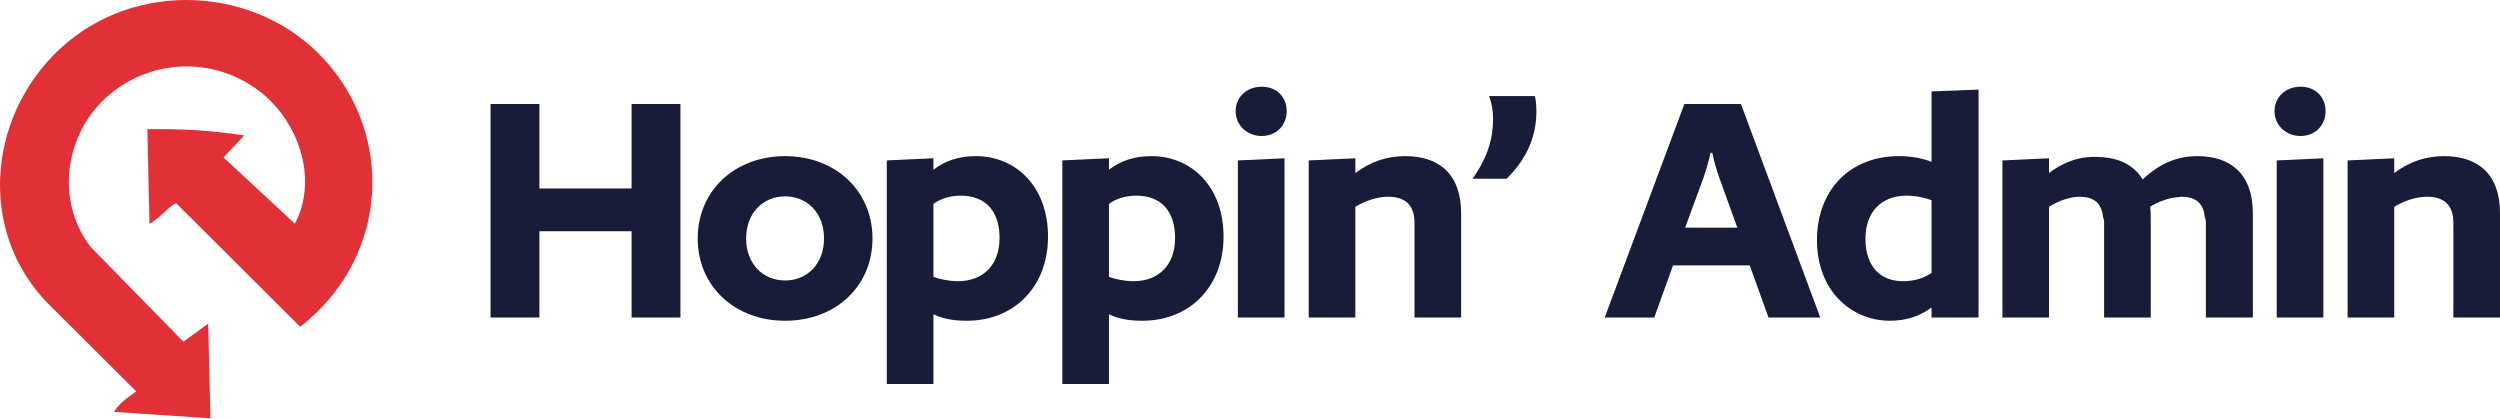
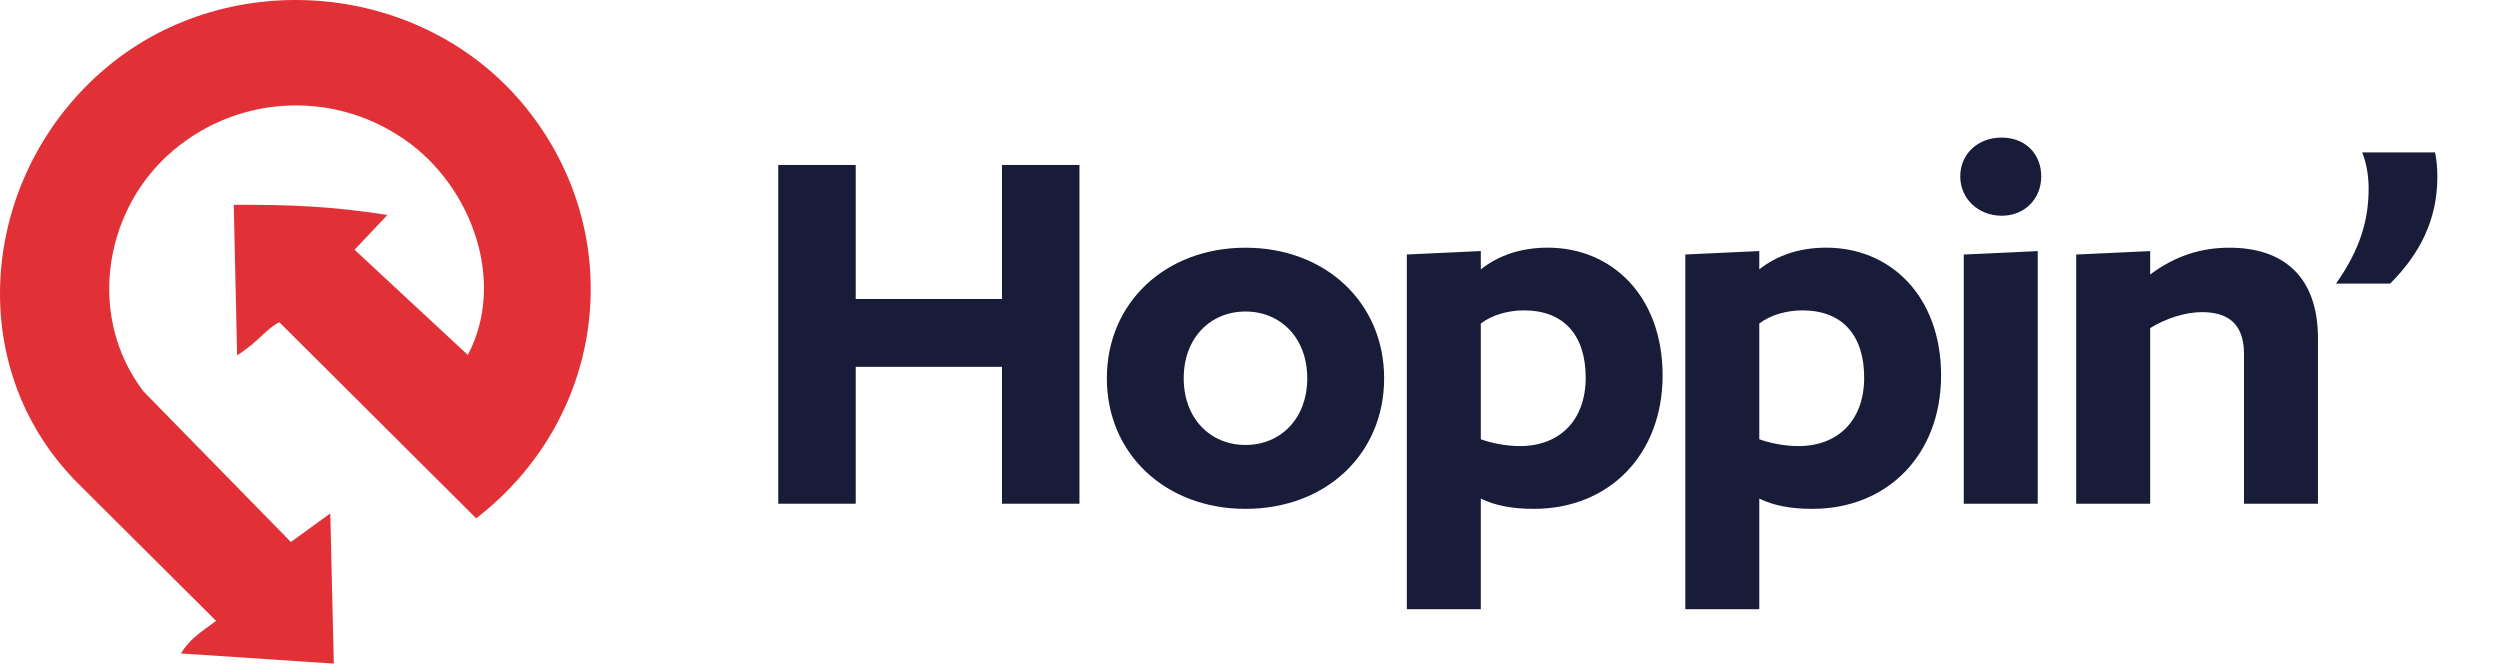
- <svg xmlns="http://www.w3.org/2000/svg" width="257" height="43" viewBox="0 0 257 43" fill="none">
+ <svg xmlns="http://www.w3.org/2000/svg" width="162" height="43" viewBox="0 0 162 43" fill="none">
  <path d="M30.315 23.003C32.811 18.269 30.595 12.079 26.225 9.047C21.378 5.684 15.01 6.237 10.825 10.103C6.671 13.943 5.694 20.646 9.299 25.366L18.848 35.121L21.403 33.269L21.631 43L11.725 42.345C12.284 41.423 12.929 41.019 14.003 40.234L5.079 31.347C-2.586 23.712 -1.259 11.179 6.933 4.346C14.918 -2.315 27.442 -1.224 34.073 6.966C40.686 15.136 39.419 26.972 30.857 33.587L18.103 20.883C17.224 21.318 16.799 22.106 15.365 23.028L15.148 13.273C18.628 13.255 21.411 13.353 25.104 13.928L22.975 16.183L30.32 23.006L30.315 23.003Z" fill="#E23136" />
  <path d="M69.949 32.641H64.928V23.771H55.451V32.641H50.43V10.69H55.451V19.374H64.928V10.69H69.949V32.641Z" fill="#181C39" />
  <path d="M80.708 32.974C75.536 32.974 71.724 29.426 71.724 24.513C71.724 19.6 75.536 16.051 80.708 16.051C85.879 16.051 89.692 19.6 89.692 24.513C89.692 29.426 85.917 32.974 80.708 32.974ZM80.708 20.187C78.442 20.187 76.705 21.886 76.705 24.51C76.705 27.134 78.442 28.834 80.708 28.834C82.974 28.834 84.71 27.134 84.71 24.51C84.71 21.886 82.974 20.187 80.708 20.187Z" fill="#181C39" />
  <path d="M99.393 32.974C97.959 32.974 96.864 32.751 95.957 32.308V39.476H91.163V16.491L95.957 16.268V17.452C97.089 16.564 98.526 16.048 100.3 16.048C104.452 16.048 107.737 19.188 107.737 24.326C107.737 29.464 104.265 32.974 99.395 32.974H99.393ZM98.751 20.113C97.731 20.113 96.674 20.409 95.957 20.964V28.464C96.562 28.687 97.544 28.907 98.486 28.907C101.092 28.907 102.753 27.207 102.753 24.473C102.753 21.739 101.356 20.113 98.751 20.113Z" fill="#181C39" />
  <path d="M117.438 32.974C116.004 32.974 114.909 32.751 114.002 32.308V39.476H109.208V16.491L114.002 16.268V17.452C115.134 16.564 116.571 16.048 118.345 16.048C122.497 16.048 125.782 19.188 125.782 24.326C125.782 29.464 122.309 32.974 117.44 32.974H117.438ZM116.796 20.113C115.776 20.113 114.719 20.409 114.002 20.964V28.464C114.607 28.687 115.589 28.907 116.531 28.907C119.137 28.907 120.798 27.207 120.798 24.473C120.798 21.739 119.401 20.113 116.796 20.113Z" fill="#181C39" />
  <path d="M132.273 11.429C132.273 12.869 131.217 13.98 129.705 13.98C128.194 13.98 127.024 12.872 127.024 11.429C127.024 9.986 128.156 8.915 129.705 8.915C131.254 8.915 132.273 9.986 132.273 11.429ZM132.046 32.641H127.252V16.494L132.046 16.271V32.641Z" fill="#181C39" />
  <path d="M145.41 32.642V22.923C145.41 21.001 144.391 20.226 142.692 20.226C141.598 20.226 140.351 20.632 139.331 21.26V32.642H134.537V16.494L139.331 16.271V17.788C140.918 16.604 142.579 16.051 144.466 16.051C147.901 16.051 150.204 17.861 150.204 21.928V32.644H145.41V32.642Z" fill="#181C39" />
  <path d="M153.487 12.204C153.487 11.465 153.374 10.651 153.072 9.875H157.791C157.904 10.394 157.941 10.947 157.941 11.465C157.941 14.236 156.809 16.454 154.883 18.376H151.373C152.997 16.085 153.487 14.162 153.487 12.206V12.204Z" fill="#181C39" />
-   <path d="M181.802 32.641L179.876 27.283H171.986L170.06 32.641H164.963L173.155 10.69H178.969L187.123 32.641H181.799H181.802ZM176.78 18.376C176.44 17.415 176.213 16.603 176.026 15.715H175.836C175.646 16.603 175.421 17.415 175.081 18.376L173.232 23.402H178.594L176.783 18.376H176.78Z" fill="#181C39" />
-   <path d="M203.395 32.641H198.563V31.606C197.354 32.531 195.882 32.973 194.296 32.973C190.218 32.973 186.783 29.794 186.783 24.695C186.783 19.596 190.106 16.048 195.24 16.048C196.409 16.048 197.656 16.271 198.563 16.64V9.396L203.395 9.21V32.638V32.641ZM195.995 20.113C193.389 20.113 191.767 21.812 191.767 24.546C191.767 27.28 193.202 28.907 195.617 28.907C196.712 28.907 197.694 28.647 198.563 28.055V20.592C197.958 20.333 196.902 20.113 195.995 20.113Z" fill="#181C39" />
-   <path d="M226.762 32.642V22.923C226.762 22.664 226.724 22.48 226.649 22.295C226.499 20.778 225.592 20.226 224.271 20.226C224.158 20.226 224.081 20.226 224.006 20.262C223.099 20.299 221.967 20.668 221.023 21.26C221.098 21.703 221.098 22.148 221.098 22.627V32.642H216.303V22.923C216.303 22.664 216.266 22.48 216.191 22.295C216.041 20.778 215.134 20.226 213.775 20.226C212.831 20.226 211.624 20.632 210.642 21.26V32.642H205.848V16.494L210.642 16.271V17.788C211.736 16.936 212.908 16.457 214.002 16.235C214.719 16.125 215.399 16.088 216.078 16.161C217.927 16.271 219.401 17.012 220.268 18.453C222.042 16.753 223.893 16.051 225.892 16.051C229.29 16.051 231.593 17.861 231.593 21.928V32.644H226.762V32.642Z" fill="#181C39" />
-   <path d="M239.069 11.429C239.069 12.869 238.013 13.98 236.501 13.98C234.99 13.98 233.82 12.872 233.82 11.429C233.82 9.986 234.952 8.915 236.501 8.915C238.05 8.915 239.069 9.986 239.069 11.429ZM238.842 32.641H234.048V16.494L238.842 16.271V32.641Z" fill="#181C39" />
-   <path d="M252.206 32.642V22.923C252.206 21.001 251.187 20.226 249.488 20.226C248.393 20.226 247.147 20.632 246.127 21.26V32.642H241.333V16.494L246.127 16.271V17.788C247.714 16.604 249.375 16.051 251.262 16.051C254.697 16.051 257 17.861 257 21.928V32.644H252.206V32.642Z" fill="#181C39" />
</svg>
